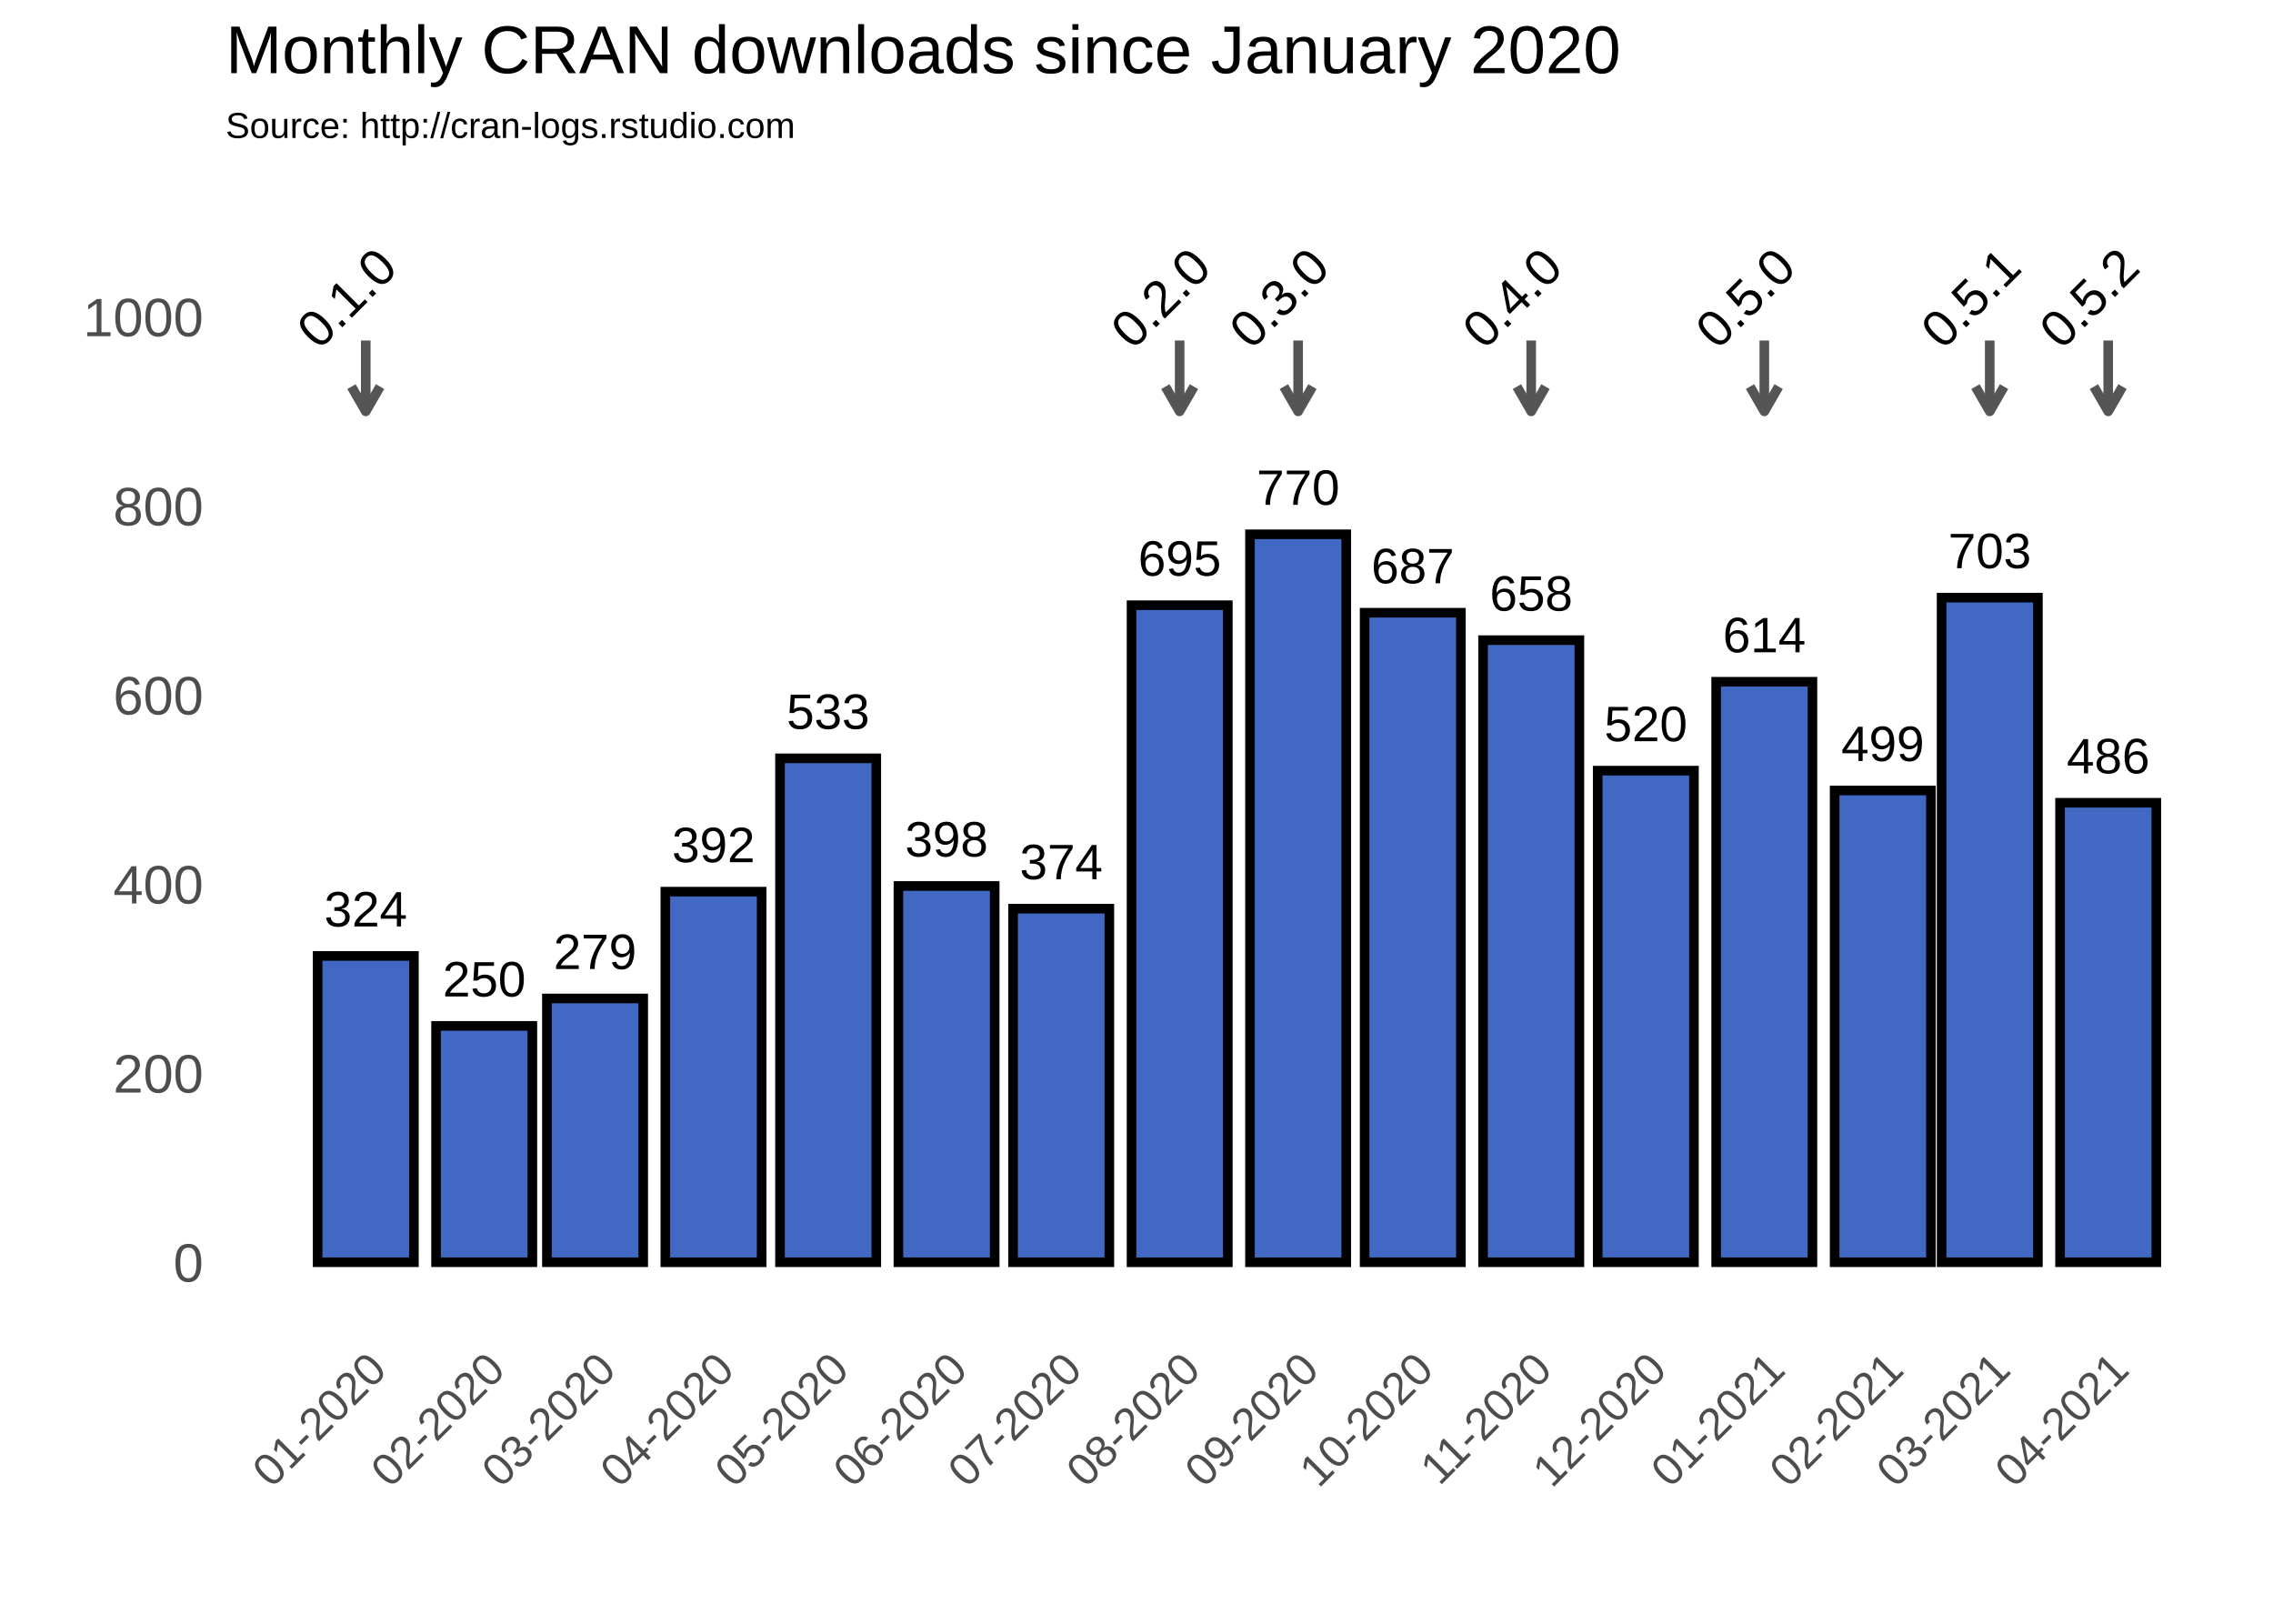
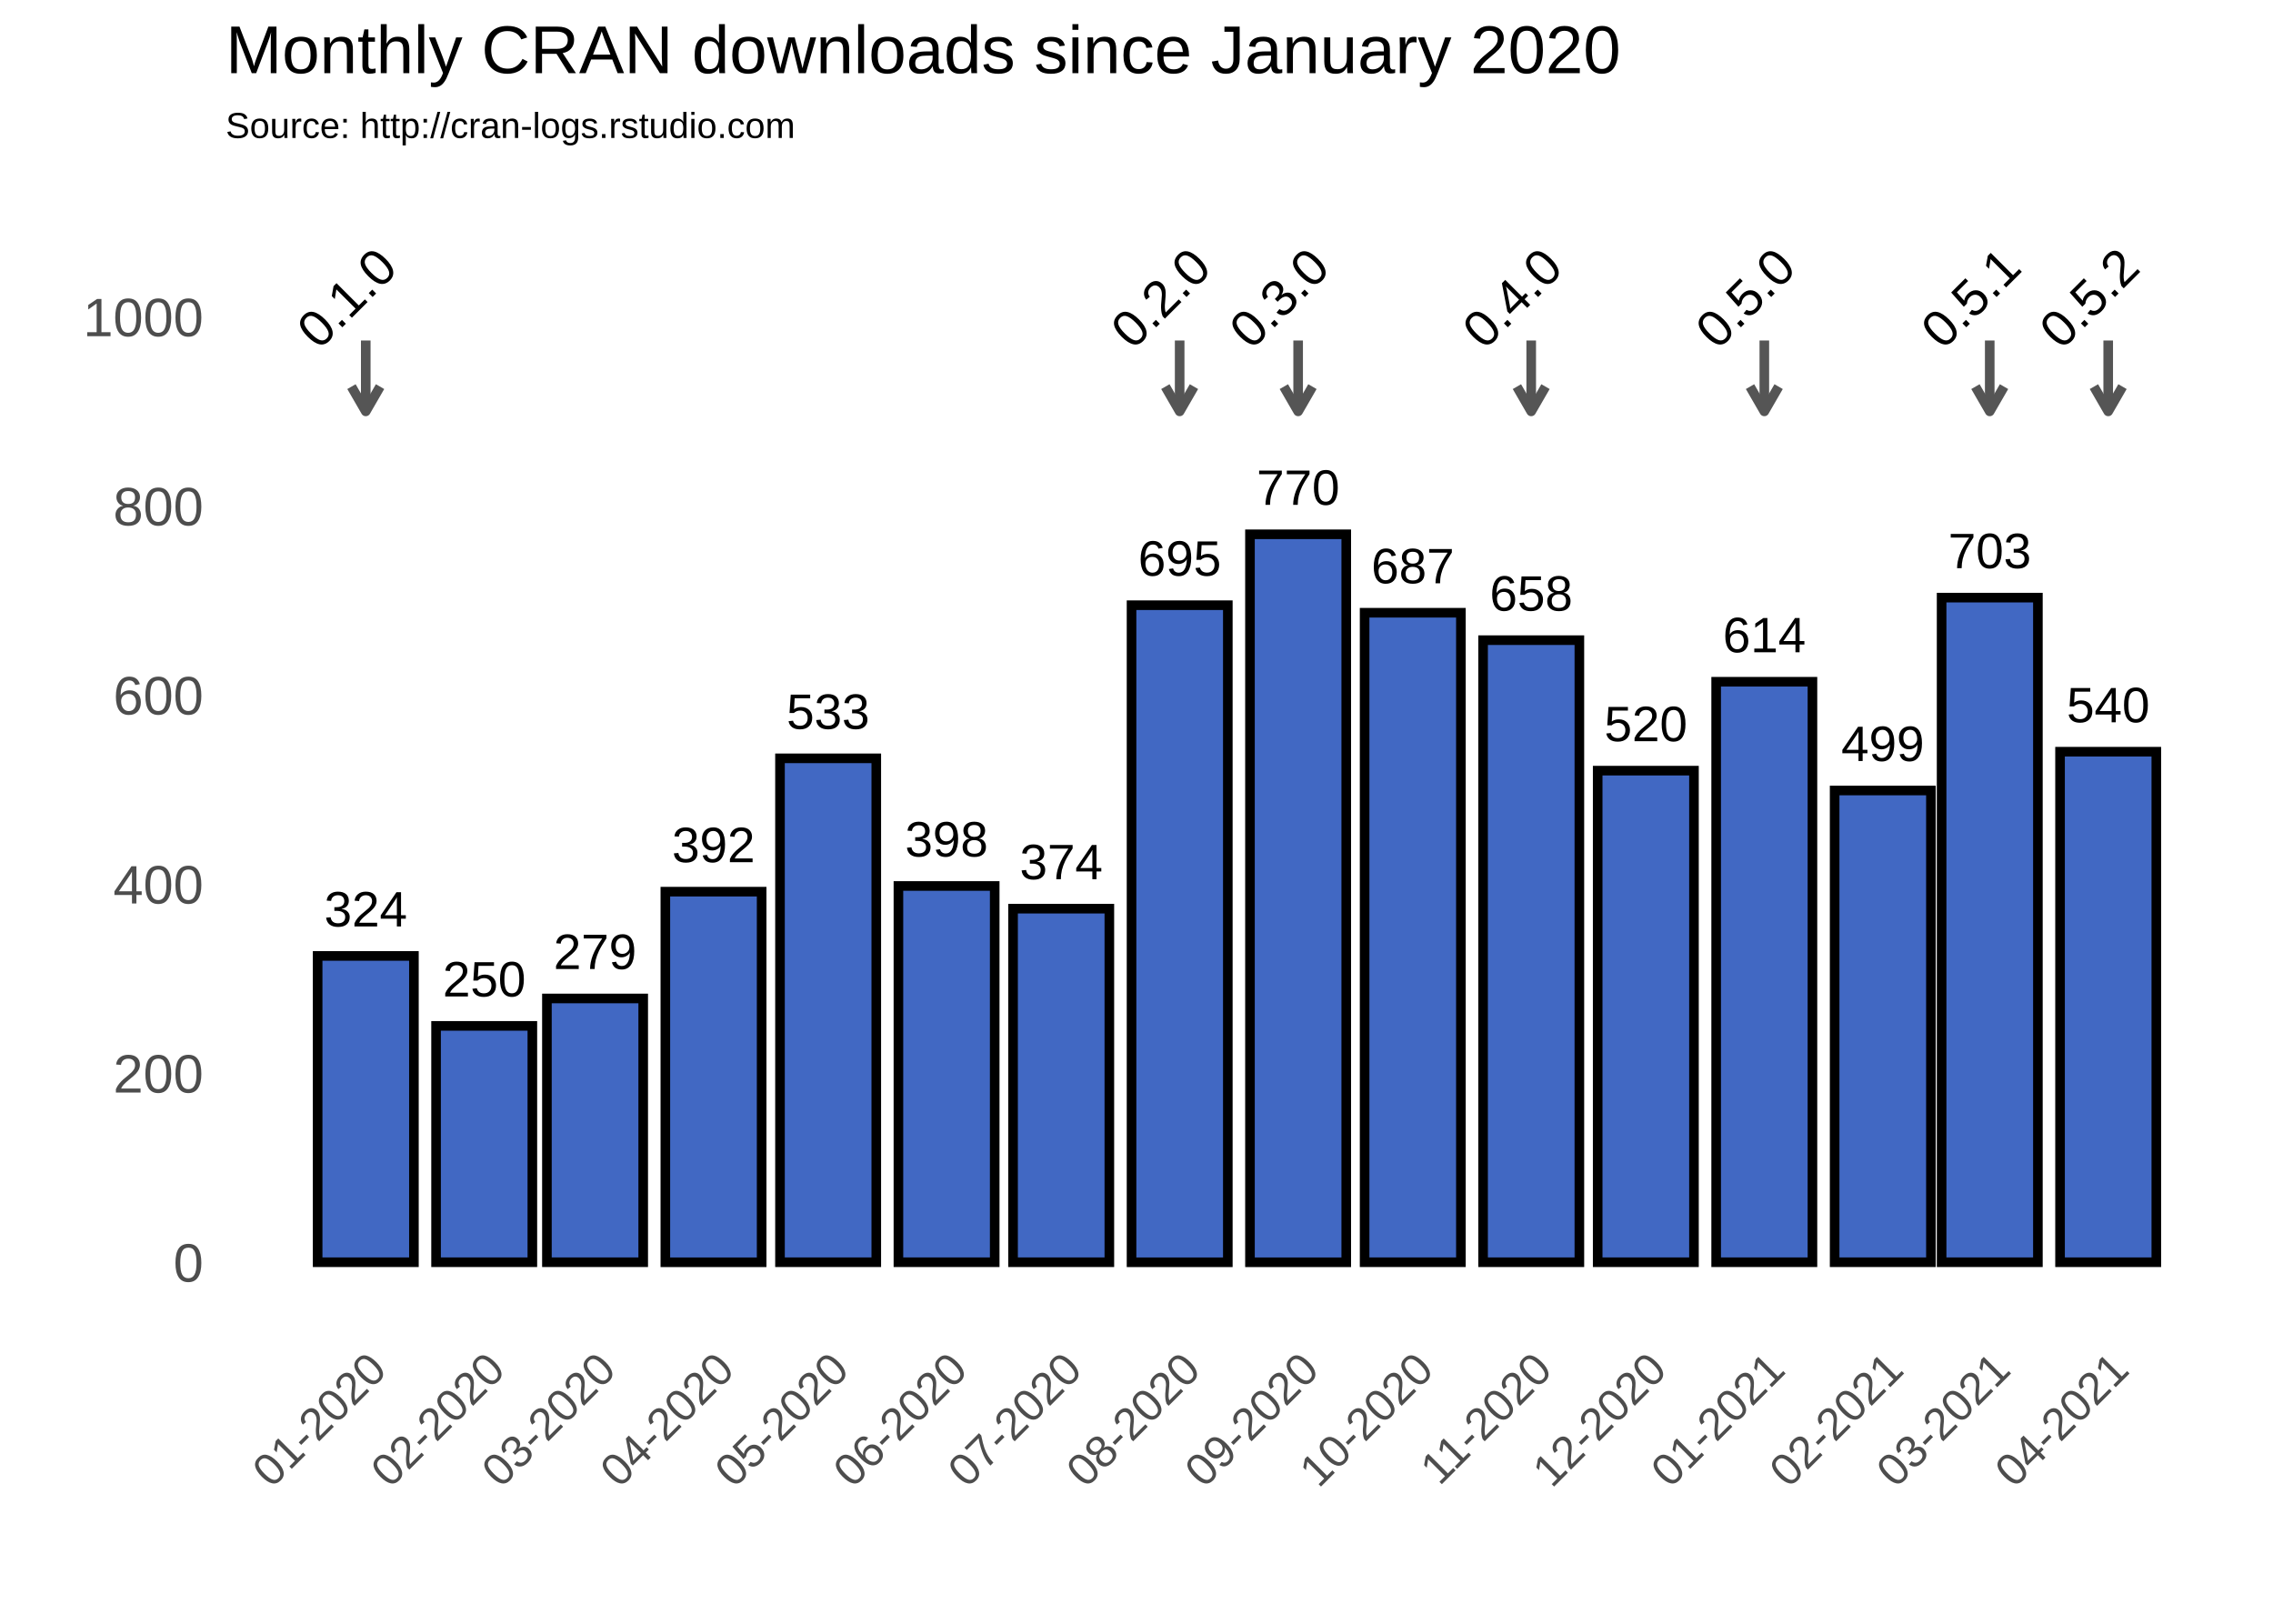
<svg xmlns="http://www.w3.org/2000/svg" class="svglite" width="504.00pt" height="360.00pt" viewBox="0 0 504.00 360.00">
  <defs>
    <style type="text/css">
    .svglite line, .svglite polyline, .svglite polygon, .svglite path, .svglite rect, .svglite circle {
      fill: none;
      stroke: #000000;
      stroke-linecap: round;
      stroke-linejoin: round;
      stroke-miterlimit: 10.00;
    }
  </style>
  </defs>
  <rect width="100%" height="100%" style="stroke: none; fill: #FFFFFF;" />
  <defs>
    <clipPath id="cpMC4wMHw1MDQuMDB8MC4wMHwzNjAuMDA=">
      <rect x="0.00" y="0.00" width="504.00" height="360.00" />
    </clipPath>
  </defs>
  <g clip-path="url(#cpMC4wMHw1MDQuMDB8MC4wMHwzNjAuMDA=)">
    <rect x="0.00" y="0.00" width="504.00" height="360.00" style="stroke-width: 1.07; stroke: #FFFFFF; fill: #FFFFFF;" />
  </g>
  <defs>
    <clipPath id="cpNTAuMDR8NDk4LjUyfDM3Ljc2fDI5MS4zOA==">
      <rect x="50.04" y="37.76" width="448.48" height="253.62" />
    </clipPath>
  </defs>
  <g clip-path="url(#cpNTAuMDR8NDk4LjUyfDM3Ljc2fDI5MS4zOA==)">
    <polyline points="50.04,258.89 498.52,258.89 " style="stroke-width: 0.53; stroke: #FFFFFF; stroke-linecap: butt;" />
    <polyline points="50.04,216.97 498.52,216.97 " style="stroke-width: 0.53; stroke: #FFFFFF; stroke-linecap: butt;" />
    <polyline points="50.04,175.05 498.52,175.05 " style="stroke-width: 0.53; stroke: #FFFFFF; stroke-linecap: butt;" />
    <polyline points="50.04,133.13 498.52,133.13 " style="stroke-width: 0.53; stroke: #FFFFFF; stroke-linecap: butt;" />
    <polyline points="50.04,91.21 498.52,91.21 " style="stroke-width: 0.53; stroke: #FFFFFF; stroke-linecap: butt;" />
    <polyline points="50.04,49.29 498.52,49.29 " style="stroke-width: 0.53; stroke: #FFFFFF; stroke-linecap: butt;" />
    <polyline points="54.84,291.38 54.84,37.76 " style="stroke-width: 0.53; stroke: #FFFFFF; stroke-linecap: butt;" />
    <polyline points="67.97,291.38 67.97,37.76 " style="stroke-width: 0.53; stroke: #FFFFFF; stroke-linecap: butt;" />
    <polyline points="94.24,291.38 94.24,37.76 " style="stroke-width: 0.53; stroke: #FFFFFF; stroke-linecap: butt;" />
    <polyline points="119.66,291.38 119.66,37.76 " style="stroke-width: 0.53; stroke: #FFFFFF; stroke-linecap: butt;" />
    <polyline points="145.07,291.38 145.07,37.76 " style="stroke-width: 0.53; stroke: #FFFFFF; stroke-linecap: butt;" />
    <polyline points="170.92,291.38 170.92,37.76 " style="stroke-width: 0.53; stroke: #FFFFFF; stroke-linecap: butt;" />
    <polyline points="196.76,291.38 196.76,37.76 " style="stroke-width: 0.53; stroke: #FFFFFF; stroke-linecap: butt;" />
    <polyline points="222.60,291.38 222.60,37.76 " style="stroke-width: 0.53; stroke: #FFFFFF; stroke-linecap: butt;" />
    <polyline points="248.44,291.38 248.44,37.76 " style="stroke-width: 0.53; stroke: #FFFFFF; stroke-linecap: butt;" />
    <polyline points="274.71,291.38 274.71,37.76 " style="stroke-width: 0.53; stroke: #FFFFFF; stroke-linecap: butt;" />
    <polyline points="300.55,291.38 300.55,37.76 " style="stroke-width: 0.53; stroke: #FFFFFF; stroke-linecap: butt;" />
    <polyline points="326.39,291.38 326.39,37.76 " style="stroke-width: 0.53; stroke: #FFFFFF; stroke-linecap: butt;" />
    <polyline points="352.23,291.38 352.23,37.76 " style="stroke-width: 0.53; stroke: #FFFFFF; stroke-linecap: butt;" />
    <polyline points="378.07,291.38 378.07,37.76 " style="stroke-width: 0.53; stroke: #FFFFFF; stroke-linecap: butt;" />
    <polyline points="404.34,291.38 404.34,37.76 " style="stroke-width: 0.53; stroke: #FFFFFF; stroke-linecap: butt;" />
    <polyline points="429.33,291.38 429.33,37.76 " style="stroke-width: 0.53; stroke: #FFFFFF; stroke-linecap: butt;" />
    <polyline points="454.33,291.38 454.33,37.76 " style="stroke-width: 0.53; stroke: #FFFFFF; stroke-linecap: butt;" />
    <polyline points="480.59,291.38 480.59,37.76 " style="stroke-width: 0.53; stroke: #FFFFFF; stroke-linecap: butt;" />
    <polyline points="493.72,291.38 493.72,37.76 " style="stroke-width: 0.53; stroke: #FFFFFF; stroke-linecap: butt;" />
    <polyline points="50.04,279.85 498.52,279.85 " style="stroke-width: 1.07; stroke: #FFFFFF; stroke-linecap: butt;" />
    <polyline points="50.04,237.93 498.52,237.93 " style="stroke-width: 1.07; stroke: #FFFFFF; stroke-linecap: butt;" />
    <polyline points="50.04,196.01 498.52,196.01 " style="stroke-width: 1.07; stroke: #FFFFFF; stroke-linecap: butt;" />
    <polyline points="50.04,154.09 498.52,154.09 " style="stroke-width: 1.07; stroke: #FFFFFF; stroke-linecap: butt;" />
    <polyline points="50.04,112.17 498.52,112.17 " style="stroke-width: 1.07; stroke: #FFFFFF; stroke-linecap: butt;" />
    <polyline points="50.04,70.25 498.52,70.25 " style="stroke-width: 1.07; stroke: #FFFFFF; stroke-linecap: butt;" />
    <polyline points="81.10,291.38 81.10,37.76 " style="stroke-width: 1.07; stroke: #FFFFFF; stroke-linecap: butt;" />
    <polyline points="107.37,291.38 107.37,37.76 " style="stroke-width: 1.07; stroke: #FFFFFF; stroke-linecap: butt;" />
    <polyline points="131.94,291.38 131.94,37.76 " style="stroke-width: 1.07; stroke: #FFFFFF; stroke-linecap: butt;" />
    <polyline points="158.21,291.38 158.21,37.76 " style="stroke-width: 1.07; stroke: #FFFFFF; stroke-linecap: butt;" />
    <polyline points="183.62,291.38 183.62,37.76 " style="stroke-width: 1.07; stroke: #FFFFFF; stroke-linecap: butt;" />
    <polyline points="209.89,291.38 209.89,37.76 " style="stroke-width: 1.07; stroke: #FFFFFF; stroke-linecap: butt;" />
    <polyline points="235.31,291.38 235.31,37.76 " style="stroke-width: 1.07; stroke: #FFFFFF; stroke-linecap: butt;" />
    <polyline points="261.57,291.38 261.57,37.76 " style="stroke-width: 1.07; stroke: #FFFFFF; stroke-linecap: butt;" />
    <polyline points="287.84,291.38 287.84,37.76 " style="stroke-width: 1.07; stroke: #FFFFFF; stroke-linecap: butt;" />
    <polyline points="313.26,291.38 313.26,37.76 " style="stroke-width: 1.07; stroke: #FFFFFF; stroke-linecap: butt;" />
    <polyline points="339.52,291.38 339.52,37.76 " style="stroke-width: 1.07; stroke: #FFFFFF; stroke-linecap: butt;" />
    <polyline points="364.94,291.38 364.94,37.76 " style="stroke-width: 1.07; stroke: #FFFFFF; stroke-linecap: butt;" />
    <polyline points="391.21,291.38 391.21,37.76 " style="stroke-width: 1.07; stroke: #FFFFFF; stroke-linecap: butt;" />
    <polyline points="417.47,291.38 417.47,37.76 " style="stroke-width: 1.07; stroke: #FFFFFF; stroke-linecap: butt;" />
    <polyline points="441.19,291.38 441.19,37.76 " style="stroke-width: 1.07; stroke: #FFFFFF; stroke-linecap: butt;" />
    <polyline points="467.46,291.38 467.46,37.76 " style="stroke-width: 1.07; stroke: #FFFFFF; stroke-linecap: butt;" />
    <rect x="70.43" y="211.94" width="21.35" height="67.91" style="stroke-width: 2.13; stroke-linecap: square; stroke-linejoin: miter; fill: #4168C3;" />
    <rect x="96.69" y="227.45" width="21.35" height="52.40" style="stroke-width: 2.13; stroke-linecap: square; stroke-linejoin: miter; fill: #4168C3;" />
    <rect x="121.27" y="221.37" width="21.35" height="58.48" style="stroke-width: 2.13; stroke-linecap: square; stroke-linejoin: miter; fill: #4168C3;" />
    <rect x="147.53" y="197.69" width="21.35" height="82.17" style="stroke-width: 2.13; stroke-linecap: square; stroke-linejoin: miter; fill: #4168C3;" />
    <rect x="172.95" y="168.13" width="21.35" height="111.72" style="stroke-width: 2.13; stroke-linecap: square; stroke-linejoin: miter; fill: #4168C3;" />
    <rect x="199.21" y="196.43" width="21.35" height="83.42" style="stroke-width: 2.13; stroke-linecap: square; stroke-linejoin: miter; fill: #4168C3;" />
    <rect x="224.63" y="201.46" width="21.35" height="78.39" style="stroke-width: 2.13; stroke-linecap: square; stroke-linejoin: miter; fill: #4168C3;" />
    <rect x="250.90" y="134.18" width="21.35" height="145.68" style="stroke-width: 2.13; stroke-linecap: square; stroke-linejoin: miter; fill: #4168C3;" />
    <rect x="277.16" y="118.46" width="21.35" height="161.40" style="stroke-width: 2.13; stroke-linecap: square; stroke-linejoin: miter; fill: #4168C3;" />
    <rect x="302.58" y="135.85" width="21.35" height="144.00" style="stroke-width: 2.13; stroke-linecap: square; stroke-linejoin: miter; fill: #4168C3;" />
    <rect x="328.85" y="141.93" width="21.35" height="137.92" style="stroke-width: 2.13; stroke-linecap: square; stroke-linejoin: miter; fill: #4168C3;" />
    <rect x="354.26" y="170.86" width="21.35" height="108.99" style="stroke-width: 2.13; stroke-linecap: square; stroke-linejoin: miter; fill: #4168C3;" />
    <rect x="380.53" y="151.15" width="21.35" height="128.70" style="stroke-width: 2.13; stroke-linecap: square; stroke-linejoin: miter; fill: #4168C3;" />
    <rect x="406.80" y="175.26" width="21.35" height="104.59" style="stroke-width: 2.13; stroke-linecap: square; stroke-linejoin: miter; fill: #4168C3;" />
    <rect x="430.52" y="132.50" width="21.35" height="147.35" style="stroke-width: 2.13; stroke-linecap: square; stroke-linejoin: miter; fill: #4168C3;" />
-     <rect x="456.78" y="177.98" width="21.35" height="101.87" style="stroke-width: 2.13; stroke-linecap: square; stroke-linejoin: miter; fill: #4168C3;" />
+     <rect x="456.78" y="166.66" width="21.35" height="113.19" style="stroke-width: 2.13; stroke-linecap: square; stroke-linejoin: miter; fill: #4168C3;" />
    <text x="81.10" y="205.41" text-anchor="middle" style="font-size: 11.04px; font-family: Arial;" textLength="18.40px" lengthAdjust="spacingAndGlyphs">324</text>
    <text x="107.37" y="220.92" text-anchor="middle" style="font-size: 11.04px; font-family: Arial;" textLength="18.40px" lengthAdjust="spacingAndGlyphs">250</text>
    <text x="131.94" y="214.84" text-anchor="middle" style="font-size: 11.04px; font-family: Arial;" textLength="18.40px" lengthAdjust="spacingAndGlyphs">279</text>
    <text x="158.21" y="191.16" text-anchor="middle" style="font-size: 11.04px; font-family: Arial;" textLength="18.40px" lengthAdjust="spacingAndGlyphs">392</text>
    <text x="183.62" y="161.60" text-anchor="middle" style="font-size: 11.04px; font-family: Arial;" textLength="18.40px" lengthAdjust="spacingAndGlyphs">533</text>
    <text x="209.89" y="189.90" text-anchor="middle" style="font-size: 11.04px; font-family: Arial;" textLength="18.40px" lengthAdjust="spacingAndGlyphs">398</text>
    <text x="235.31" y="194.93" text-anchor="middle" style="font-size: 11.04px; font-family: Arial;" textLength="18.40px" lengthAdjust="spacingAndGlyphs">374</text>
    <text x="261.57" y="127.64" text-anchor="middle" style="font-size: 11.04px; font-family: Arial;" textLength="18.40px" lengthAdjust="spacingAndGlyphs">695</text>
    <text x="287.84" y="111.92" text-anchor="middle" style="font-size: 11.04px; font-family: Arial;" textLength="18.40px" lengthAdjust="spacingAndGlyphs">770</text>
    <text x="313.26" y="129.32" text-anchor="middle" style="font-size: 11.04px; font-family: Arial;" textLength="18.40px" lengthAdjust="spacingAndGlyphs">687</text>
    <text x="339.52" y="135.40" text-anchor="middle" style="font-size: 11.04px; font-family: Arial;" textLength="18.40px" lengthAdjust="spacingAndGlyphs">658</text>
    <text x="364.94" y="164.33" text-anchor="middle" style="font-size: 11.04px; font-family: Arial;" textLength="18.40px" lengthAdjust="spacingAndGlyphs">520</text>
    <text x="391.21" y="144.62" text-anchor="middle" style="font-size: 11.04px; font-family: Arial;" textLength="18.40px" lengthAdjust="spacingAndGlyphs">614</text>
    <text x="417.47" y="168.73" text-anchor="middle" style="font-size: 11.04px; font-family: Arial;" textLength="18.40px" lengthAdjust="spacingAndGlyphs">499</text>
    <text x="441.19" y="125.97" text-anchor="middle" style="font-size: 11.04px; font-family: Arial;" textLength="18.40px" lengthAdjust="spacingAndGlyphs">703</text>
-     <text x="467.46" y="171.45" text-anchor="middle" style="font-size: 11.04px; font-family: Arial;" textLength="18.40px" lengthAdjust="spacingAndGlyphs">486</text>
+     <text x="467.46" y="160.13" text-anchor="middle" style="font-size: 11.04px; font-family: Arial;" textLength="18.40px" lengthAdjust="spacingAndGlyphs">540</text>
    <line x1="81.10" y1="75.49" x2="81.10" y2="91.21" style="stroke-width: 2.13; stroke: #555555; stroke-linecap: butt;" />
    <polyline points="77.93,85.72 81.10,91.21 84.27,85.72 " style="stroke-width: 2.13; stroke: #555555; stroke-linecap: butt;" />
    <line x1="261.57" y1="75.49" x2="261.57" y2="91.21" style="stroke-width: 2.13; stroke: #555555; stroke-linecap: butt;" />
    <polyline points="258.40,85.72 261.57,91.21 264.74,85.72 " style="stroke-width: 2.13; stroke: #555555; stroke-linecap: butt;" />
    <line x1="287.84" y1="75.49" x2="287.84" y2="91.21" style="stroke-width: 2.13; stroke: #555555; stroke-linecap: butt;" />
    <polyline points="284.67,85.72 287.84,91.21 291.01,85.72 " style="stroke-width: 2.13; stroke: #555555; stroke-linecap: butt;" />
    <line x1="339.52" y1="75.49" x2="339.52" y2="91.21" style="stroke-width: 2.13; stroke: #555555; stroke-linecap: butt;" />
    <polyline points="336.35,85.72 339.52,91.21 342.69,85.72 " style="stroke-width: 2.13; stroke: #555555; stroke-linecap: butt;" />
    <line x1="391.21" y1="75.49" x2="391.21" y2="91.21" style="stroke-width: 2.13; stroke: #555555; stroke-linecap: butt;" />
    <polyline points="388.04,85.72 391.21,91.21 394.38,85.72 " style="stroke-width: 2.13; stroke: #555555; stroke-linecap: butt;" />
    <line x1="441.19" y1="75.49" x2="441.19" y2="91.21" style="stroke-width: 2.13; stroke: #555555; stroke-linecap: butt;" />
    <polyline points="438.02,85.72 441.19,91.21 444.36,85.72 " style="stroke-width: 2.13; stroke: #555555; stroke-linecap: butt;" />
    <line x1="467.46" y1="75.49" x2="467.46" y2="91.21" style="stroke-width: 2.13; stroke: #555555; stroke-linecap: butt;" />
    <polyline points="464.29,85.72 467.46,91.21 470.63,85.72 " style="stroke-width: 2.13; stroke: #555555; stroke-linecap: butt;" />
    <text transform="translate(79.66,68.81) rotate(-45)" text-anchor="middle" style="font-size: 11.38px; font-family: Arial;" textLength="25.31px" lengthAdjust="spacingAndGlyphs">0.1.0</text>
    <text transform="translate(260.13,68.81) rotate(-45)" text-anchor="middle" style="font-size: 11.38px; font-family: Arial;" textLength="25.31px" lengthAdjust="spacingAndGlyphs">0.2.0</text>
    <text transform="translate(286.40,68.81) rotate(-45)" text-anchor="middle" style="font-size: 11.38px; font-family: Arial;" textLength="25.31px" lengthAdjust="spacingAndGlyphs">0.3.0</text>
    <text transform="translate(338.08,68.81) rotate(-45)" text-anchor="middle" style="font-size: 11.38px; font-family: Arial;" textLength="25.31px" lengthAdjust="spacingAndGlyphs">0.4.0</text>
    <text transform="translate(389.77,68.81) rotate(-45)" text-anchor="middle" style="font-size: 11.38px; font-family: Arial;" textLength="25.31px" lengthAdjust="spacingAndGlyphs">0.5.0</text>
    <text transform="translate(439.75,68.81) rotate(-45)" text-anchor="middle" style="font-size: 11.38px; font-family: Arial;" textLength="25.31px" lengthAdjust="spacingAndGlyphs">0.5.1</text>
    <text transform="translate(466.02,68.81) rotate(-45)" text-anchor="middle" style="font-size: 11.38px; font-family: Arial;" textLength="25.31px" lengthAdjust="spacingAndGlyphs">0.5.2</text>
  </g>
  <g clip-path="url(#cpMC4wMHw1MDQuMDB8MC4wMHwzNjAuMDA=)">
    <text x="45.11" y="284.15" text-anchor="end" style="font-size: 12.00px; fill: #4D4D4D; font-family: Arial;" textLength="6.67px" lengthAdjust="spacingAndGlyphs">0</text>
    <text x="45.11" y="242.23" text-anchor="end" style="font-size: 12.00px; fill: #4D4D4D; font-family: Arial;" textLength="20.02px" lengthAdjust="spacingAndGlyphs">200</text>
    <text x="45.11" y="200.31" text-anchor="end" style="font-size: 12.00px; fill: #4D4D4D; font-family: Arial;" textLength="20.02px" lengthAdjust="spacingAndGlyphs">400</text>
    <text x="45.11" y="158.39" text-anchor="end" style="font-size: 12.00px; fill: #4D4D4D; font-family: Arial;" textLength="20.02px" lengthAdjust="spacingAndGlyphs">600</text>
    <text x="45.11" y="116.47" text-anchor="end" style="font-size: 12.00px; fill: #4D4D4D; font-family: Arial;" textLength="20.02px" lengthAdjust="spacingAndGlyphs">800</text>
    <text x="45.11" y="74.54" text-anchor="end" style="font-size: 12.00px; fill: #4D4D4D; font-family: Arial;" textLength="26.70px" lengthAdjust="spacingAndGlyphs">1000</text>
    <text transform="translate(86.17,304.17) rotate(-45)" text-anchor="end" style="font-size: 10.00px; fill: #4D4D4D; font-family: Arial;" textLength="36.73px" lengthAdjust="spacingAndGlyphs">01-2020</text>
    <text transform="translate(112.44,304.17) rotate(-45)" text-anchor="end" style="font-size: 10.00px; fill: #4D4D4D; font-family: Arial;" textLength="36.73px" lengthAdjust="spacingAndGlyphs">02-2020</text>
    <text transform="translate(137.01,304.17) rotate(-45)" text-anchor="end" style="font-size: 10.00px; fill: #4D4D4D; font-family: Arial;" textLength="36.73px" lengthAdjust="spacingAndGlyphs">03-2020</text>
    <text transform="translate(163.27,304.17) rotate(-45)" text-anchor="end" style="font-size: 10.00px; fill: #4D4D4D; font-family: Arial;" textLength="36.73px" lengthAdjust="spacingAndGlyphs">04-2020</text>
    <text transform="translate(188.69,304.17) rotate(-45)" text-anchor="end" style="font-size: 10.00px; fill: #4D4D4D; font-family: Arial;" textLength="36.73px" lengthAdjust="spacingAndGlyphs">05-2020</text>
    <text transform="translate(214.96,304.17) rotate(-45)" text-anchor="end" style="font-size: 10.00px; fill: #4D4D4D; font-family: Arial;" textLength="36.73px" lengthAdjust="spacingAndGlyphs">06-2020</text>
    <text transform="translate(240.37,304.17) rotate(-45)" text-anchor="end" style="font-size: 10.00px; fill: #4D4D4D; font-family: Arial;" textLength="36.73px" lengthAdjust="spacingAndGlyphs">07-2020</text>
    <text transform="translate(266.64,304.17) rotate(-45)" text-anchor="end" style="font-size: 10.00px; fill: #4D4D4D; font-family: Arial;" textLength="36.73px" lengthAdjust="spacingAndGlyphs">08-2020</text>
    <text transform="translate(292.90,304.17) rotate(-45)" text-anchor="end" style="font-size: 10.00px; fill: #4D4D4D; font-family: Arial;" textLength="36.73px" lengthAdjust="spacingAndGlyphs">09-2020</text>
    <text transform="translate(318.32,304.17) rotate(-45)" text-anchor="end" style="font-size: 10.00px; fill: #4D4D4D; font-family: Arial;" textLength="36.73px" lengthAdjust="spacingAndGlyphs">10-2020</text>
    <text transform="translate(344.59,304.17) rotate(-45)" text-anchor="end" style="font-size: 10.00px; fill: #4D4D4D; font-family: Arial;" textLength="35.99px" lengthAdjust="spacingAndGlyphs">11-2020</text>
    <text transform="translate(370.01,304.17) rotate(-45)" text-anchor="end" style="font-size: 10.00px; fill: #4D4D4D; font-family: Arial;" textLength="36.73px" lengthAdjust="spacingAndGlyphs">12-2020</text>
    <text transform="translate(396.27,304.17) rotate(-45)" text-anchor="end" style="font-size: 10.00px; fill: #4D4D4D; font-family: Arial;" textLength="36.73px" lengthAdjust="spacingAndGlyphs">01-2021</text>
    <text transform="translate(422.54,304.17) rotate(-45)" text-anchor="end" style="font-size: 10.00px; fill: #4D4D4D; font-family: Arial;" textLength="36.73px" lengthAdjust="spacingAndGlyphs">02-2021</text>
    <text transform="translate(446.26,304.17) rotate(-45)" text-anchor="end" style="font-size: 10.00px; fill: #4D4D4D; font-family: Arial;" textLength="36.73px" lengthAdjust="spacingAndGlyphs">03-2021</text>
    <text transform="translate(472.53,304.17) rotate(-45)" text-anchor="end" style="font-size: 10.00px; fill: #4D4D4D; font-family: Arial;" textLength="36.73px" lengthAdjust="spacingAndGlyphs">04-2021</text>
    <text x="50.04" y="30.59" style="font-size: 8.00px; font-family: Arial;" textLength="126.32px" lengthAdjust="spacingAndGlyphs">Source: http://cran-logs.rstudio.com</text>
    <text x="50.04" y="16.22" style="font-size: 15.00px; font-family: Arial;" textLength="309.25px" lengthAdjust="spacingAndGlyphs">Monthly CRAN downloads since January 2020</text>
  </g>
</svg>
